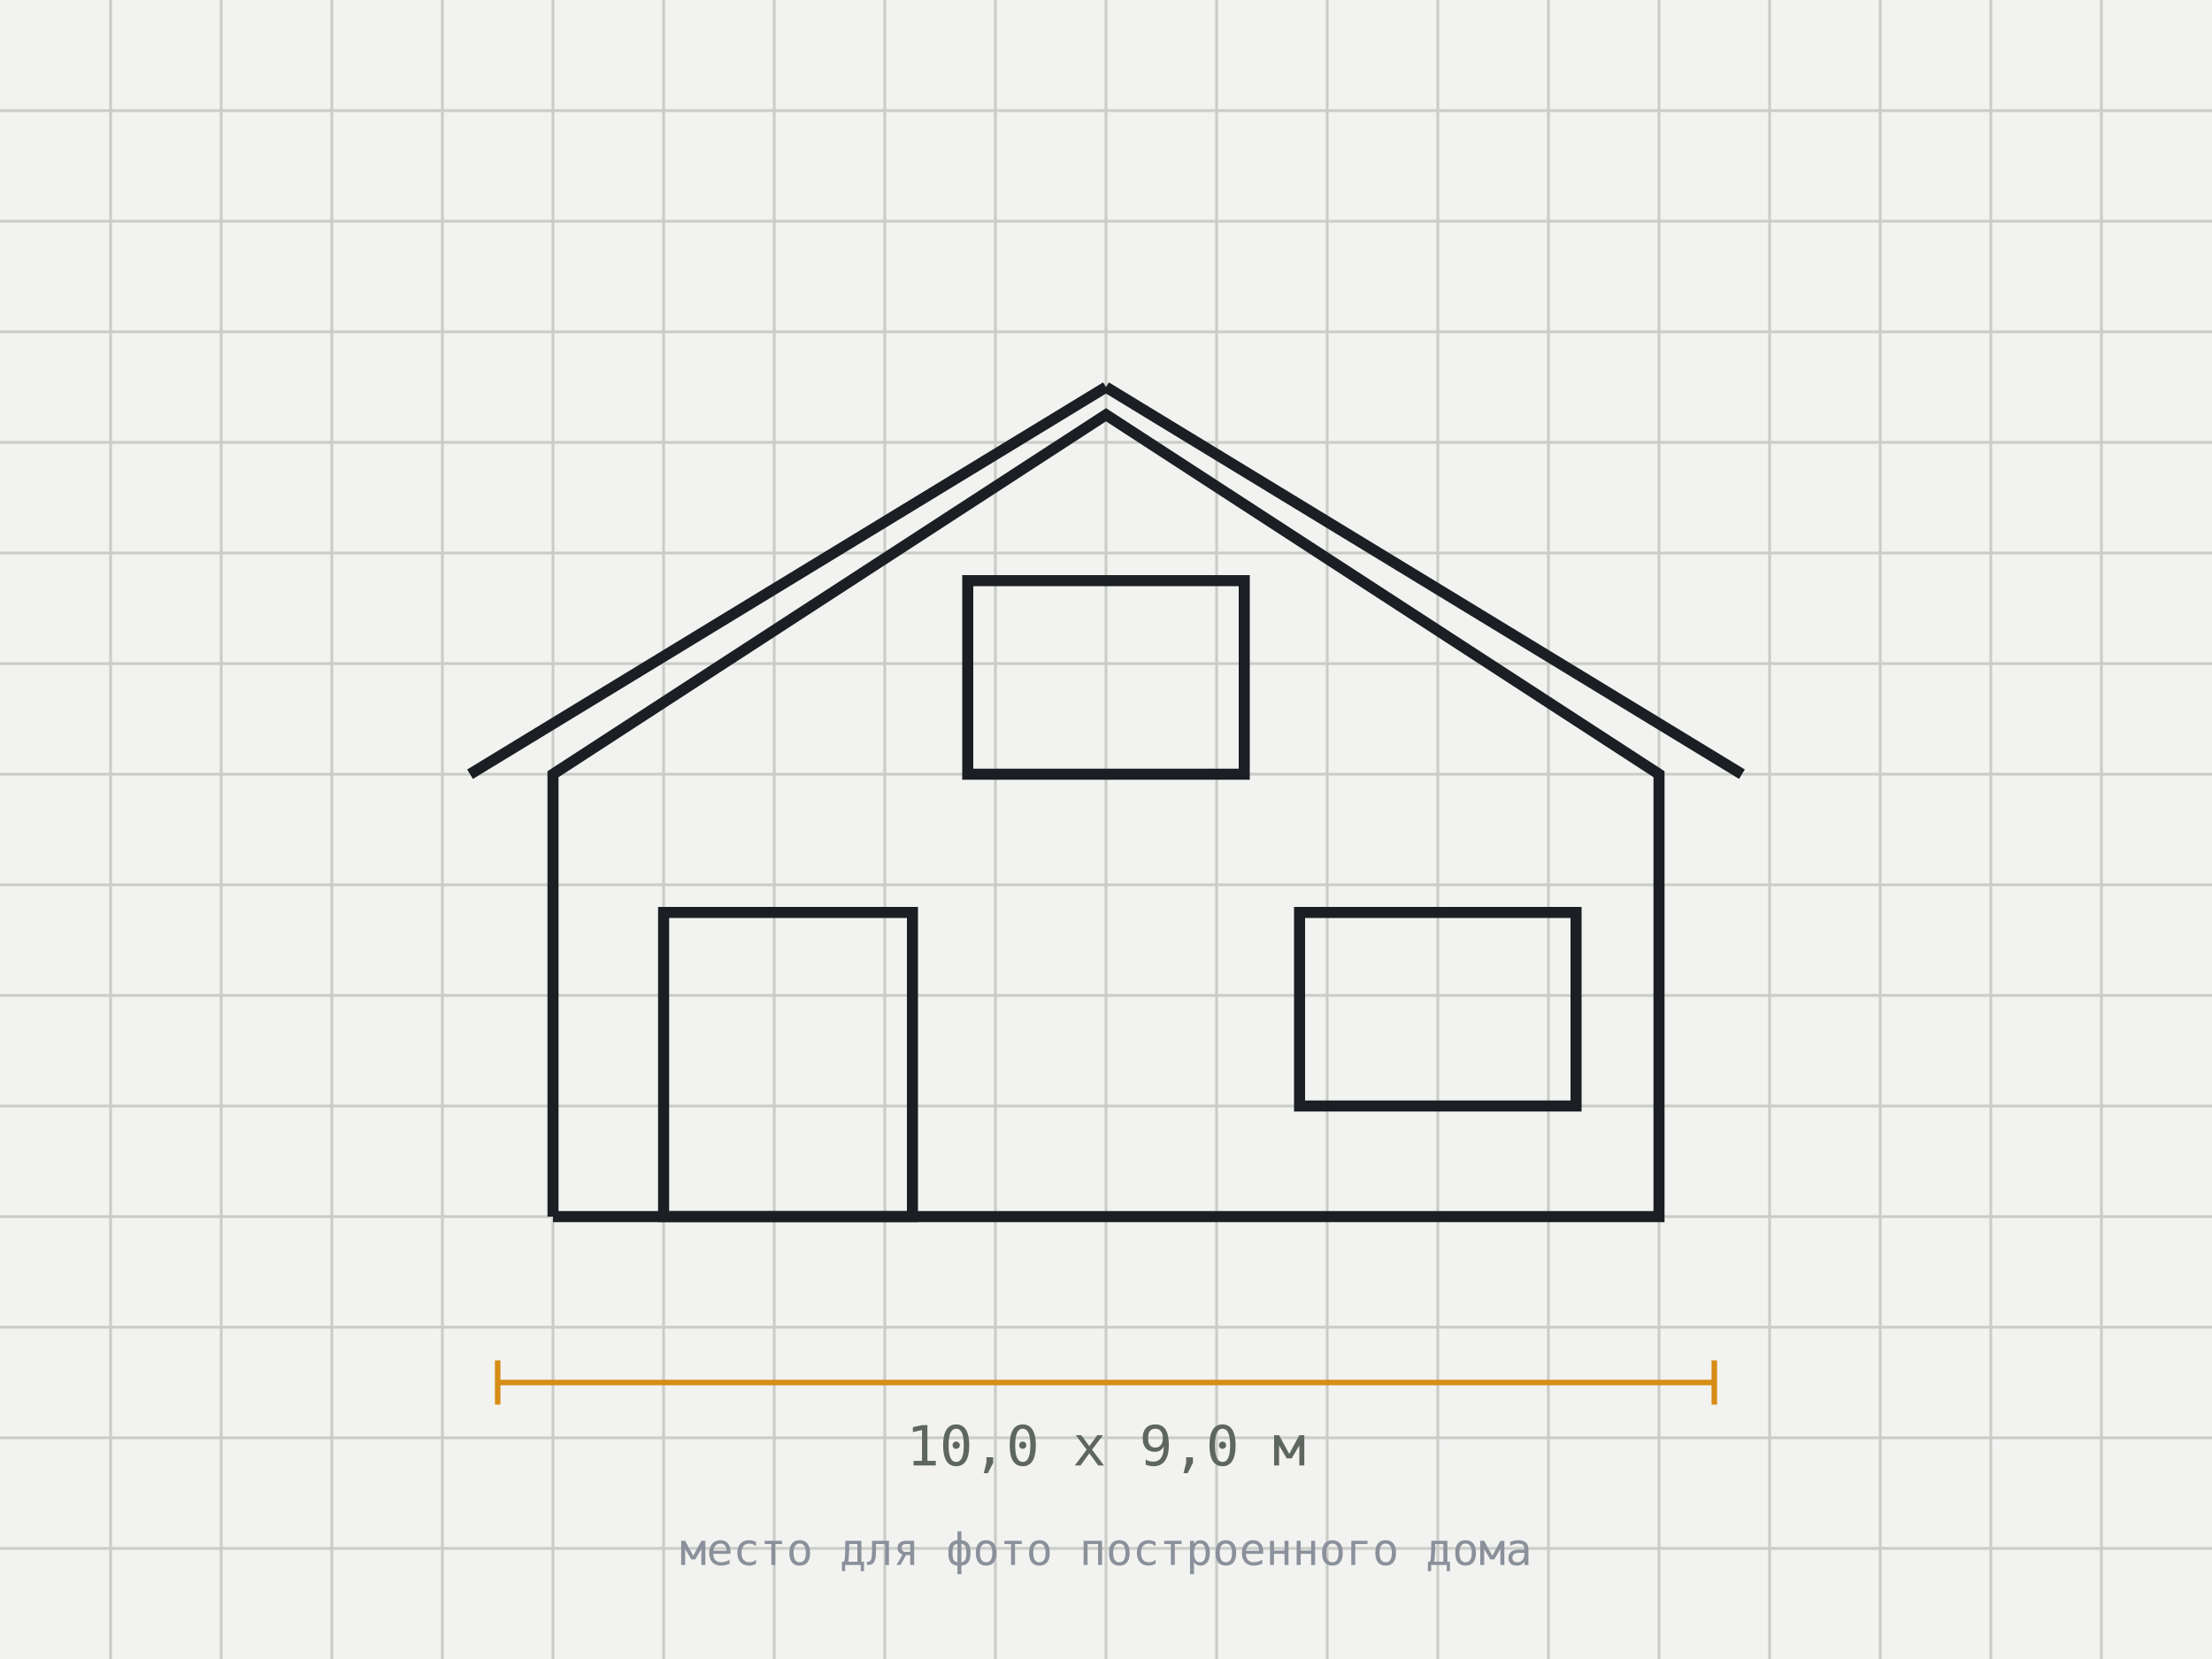
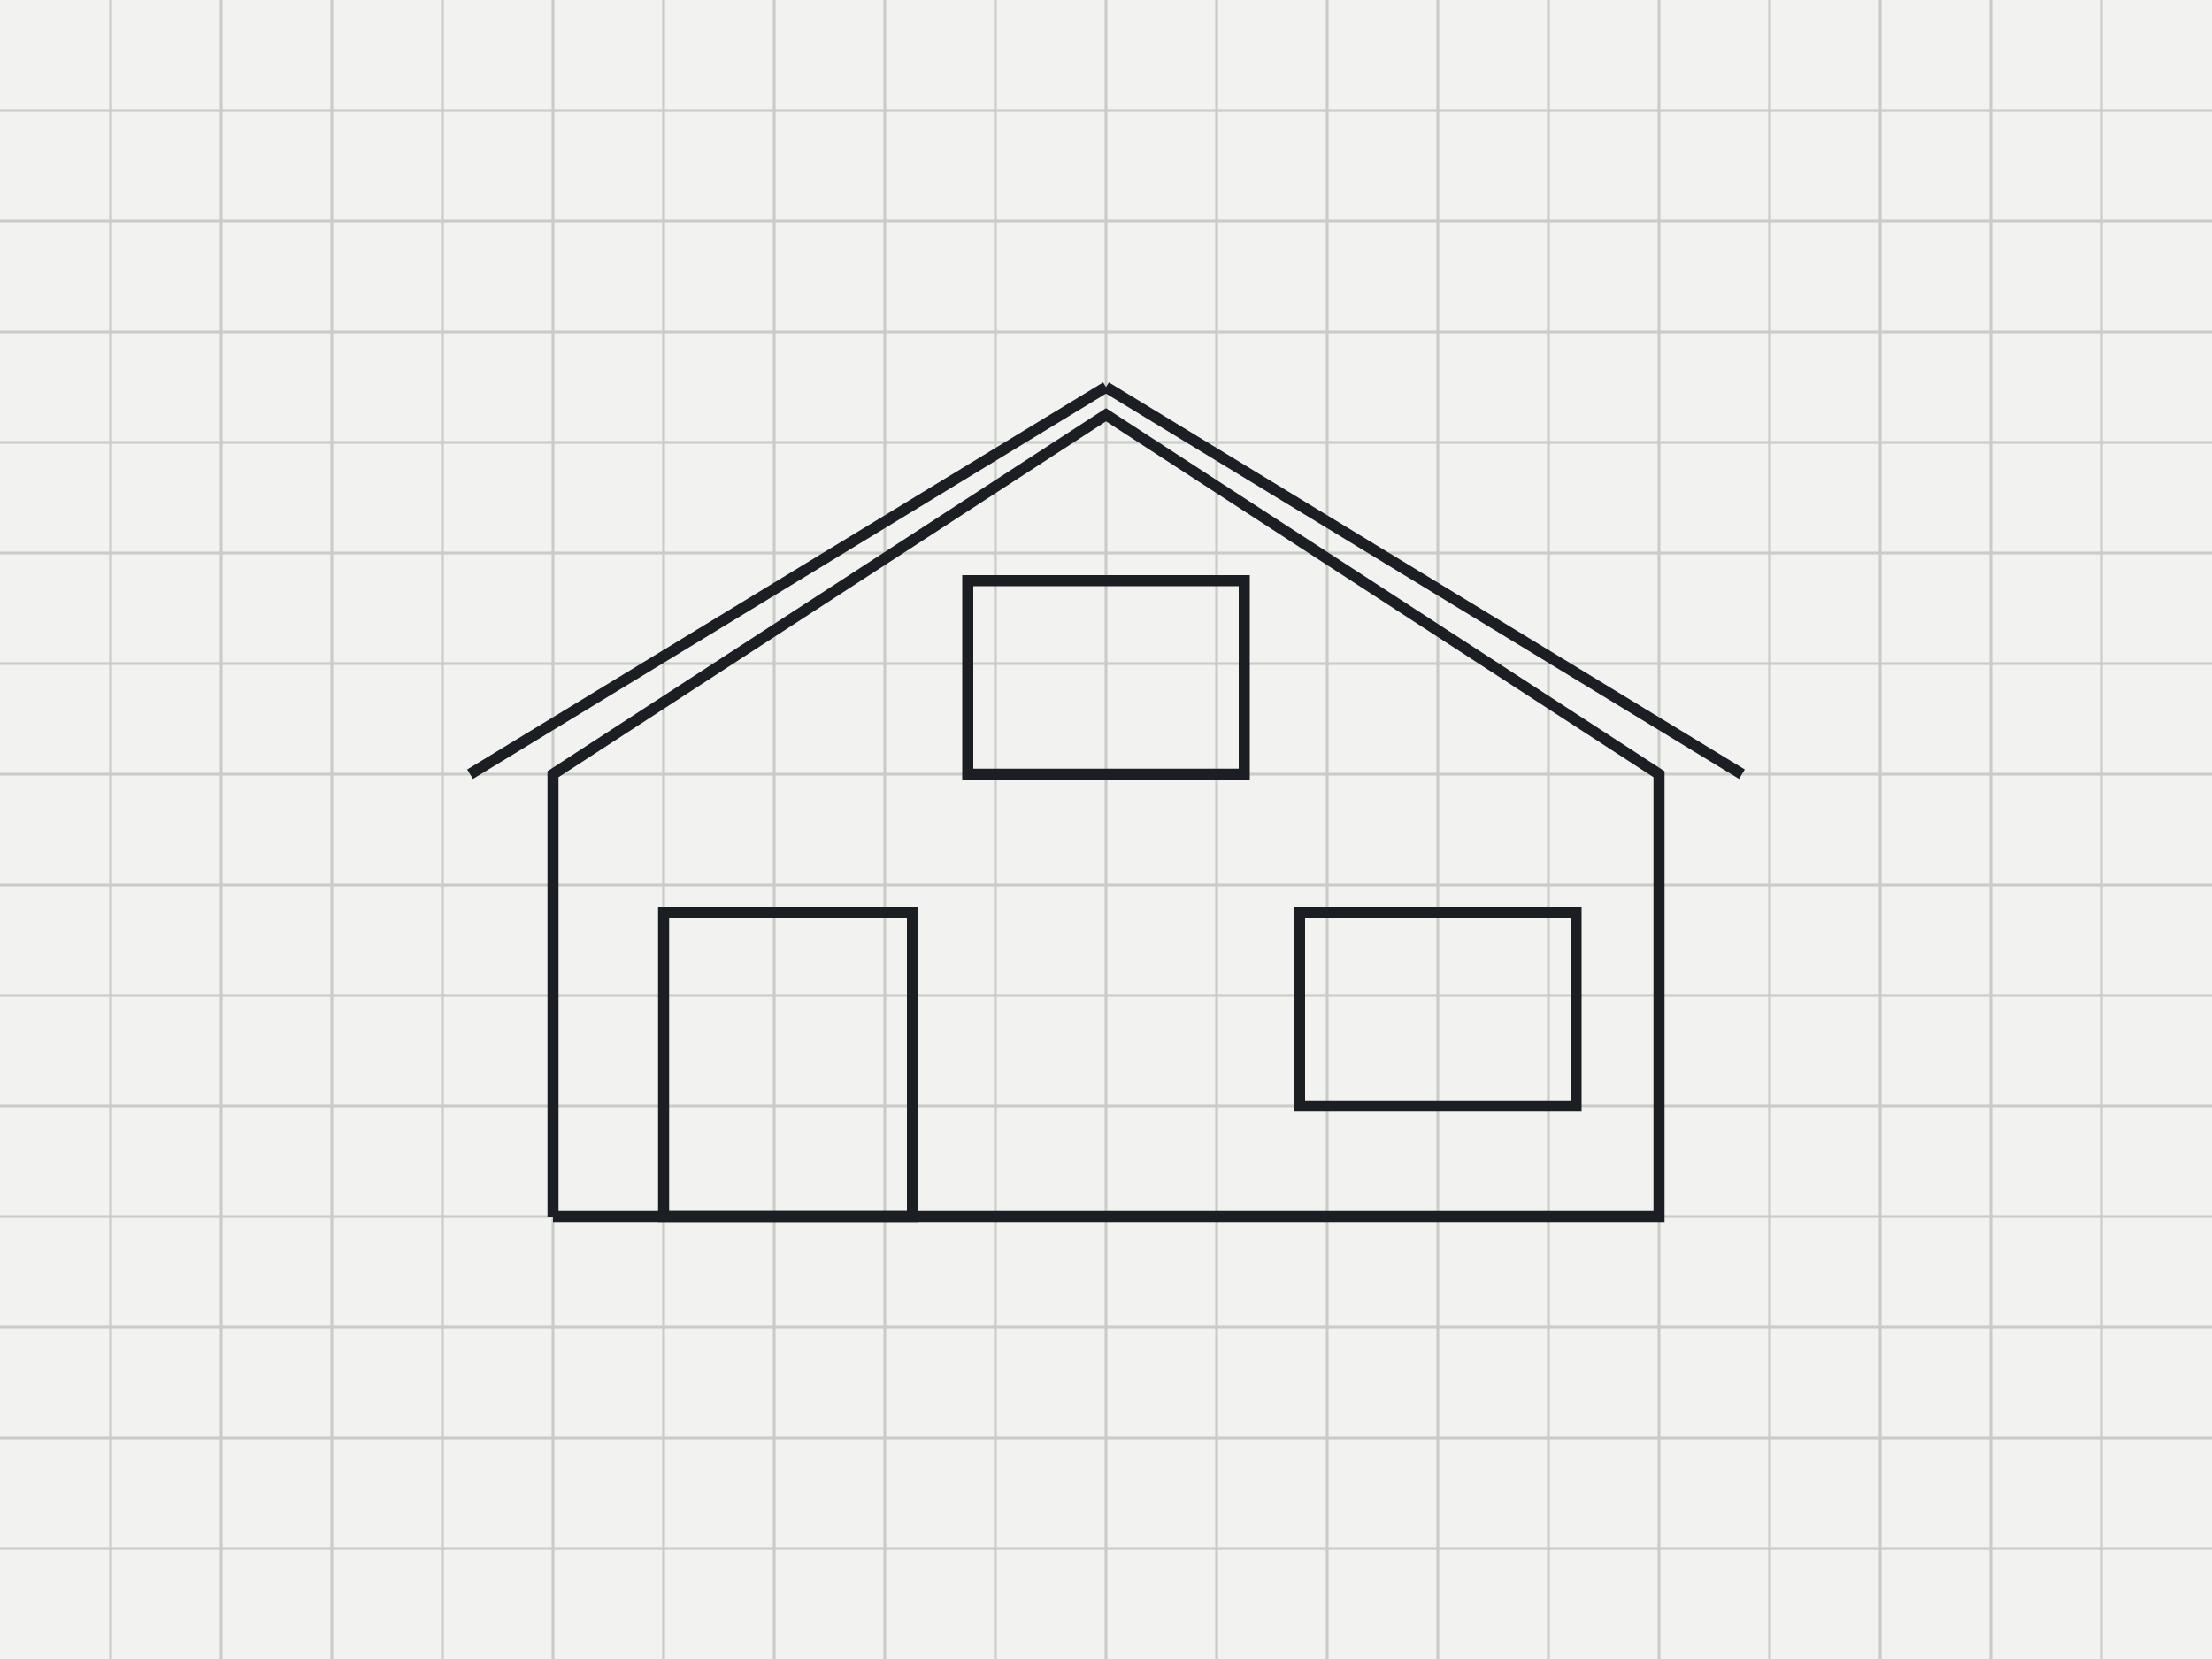
<svg xmlns="http://www.w3.org/2000/svg" viewBox="0 0 800 600" font-family="monospace">
  <rect width="800" height="600" fill="#F2F3F1" />
  <g stroke="#C9CCC7" stroke-width="1">
    <line x1="40" y1="0" x2="40" y2="600" />
    <line x1="80" y1="0" x2="80" y2="600" />
    <line x1="120" y1="0" x2="120" y2="600" />
    <line x1="160" y1="0" x2="160" y2="600" />
    <line x1="200" y1="0" x2="200" y2="600" />
    <line x1="240" y1="0" x2="240" y2="600" />
    <line x1="280" y1="0" x2="280" y2="600" />
    <line x1="320" y1="0" x2="320" y2="600" />
    <line x1="360" y1="0" x2="360" y2="600" />
    <line x1="400" y1="0" x2="400" y2="600" />
    <line x1="440" y1="0" x2="440" y2="600" />
    <line x1="480" y1="0" x2="480" y2="600" />
    <line x1="520" y1="0" x2="520" y2="600" />
    <line x1="560" y1="0" x2="560" y2="600" />
    <line x1="600" y1="0" x2="600" y2="600" />
    <line x1="640" y1="0" x2="640" y2="600" />
    <line x1="680" y1="0" x2="680" y2="600" />
    <line x1="720" y1="0" x2="720" y2="600" />
    <line x1="760" y1="0" x2="760" y2="600" />
    <line x1="0" y1="40" x2="800" y2="40" />
    <line x1="0" y1="80" x2="800" y2="80" />
    <line x1="0" y1="120" x2="800" y2="120" />
    <line x1="0" y1="160" x2="800" y2="160" />
    <line x1="0" y1="200" x2="800" y2="200" />
    <line x1="0" y1="240" x2="800" y2="240" />
    <line x1="0" y1="280" x2="800" y2="280" />
    <line x1="0" y1="320" x2="800" y2="320" />
    <line x1="0" y1="360" x2="800" y2="360" />
    <line x1="0" y1="400" x2="800" y2="400" />
    <line x1="0" y1="440" x2="800" y2="440" />
    <line x1="0" y1="480" x2="800" y2="480" />
    <line x1="0" y1="520" x2="800" y2="520" />
    <line x1="0" y1="560" x2="800" y2="560" />
  </g>
  <g stroke="#1B1F24" stroke-width="4" fill="none">
    <polyline points="200,440 200,280 400,150 600,280 600,440 200,440" />
    <rect x="350" y="210" width="100" height="70" />
    <rect x="240" y="330" width="90" height="110" />
    <rect x="470" y="330" width="100" height="70" />
    <line x1="170" y1="280" x2="400" y2="140" />
    <line x1="400" y1="140" x2="630" y2="280" />
  </g>
-   <g stroke="#D68C15" stroke-width="2" fill="none">
-     <line x1="180" y1="500" x2="620" y2="500" />
-     <line x1="180" y1="492" x2="180" y2="508" />
-     <line x1="620" y1="492" x2="620" y2="508" />
-   </g>
-   <text x="400" y="530" text-anchor="middle" font-size="20" fill="#5E6660">10,0 x 9,0 м</text>
-   <text x="400" y="566" text-anchor="middle" font-size="16" fill="#8A919B">место для фото построенного дома</text>
</svg>
